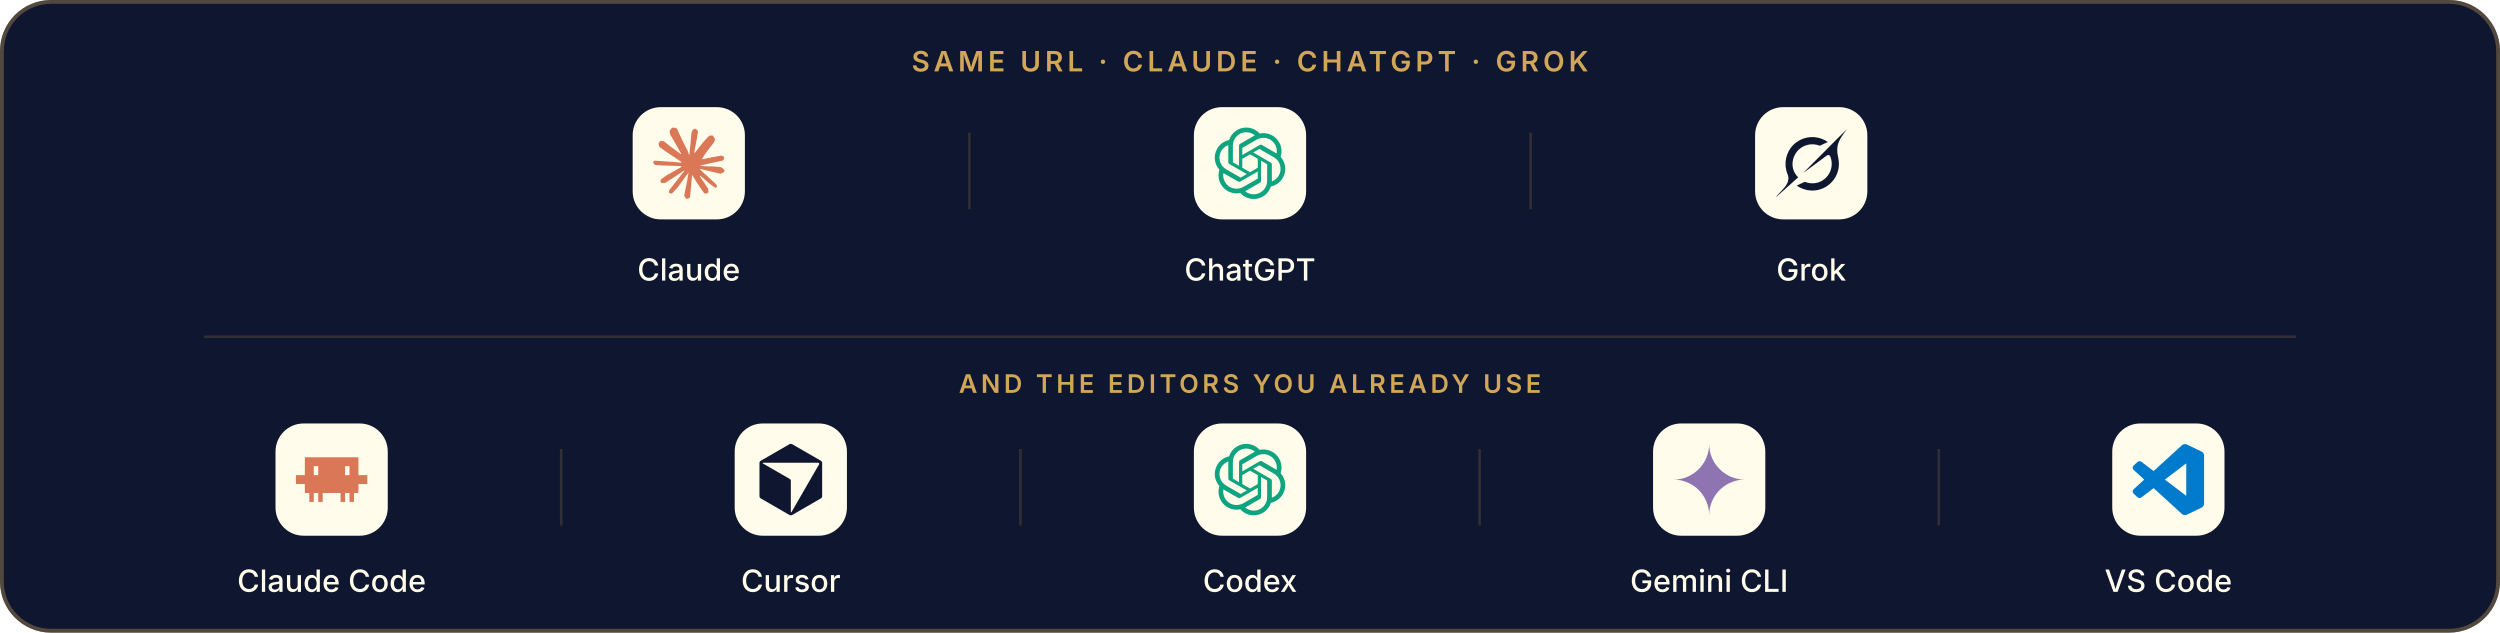
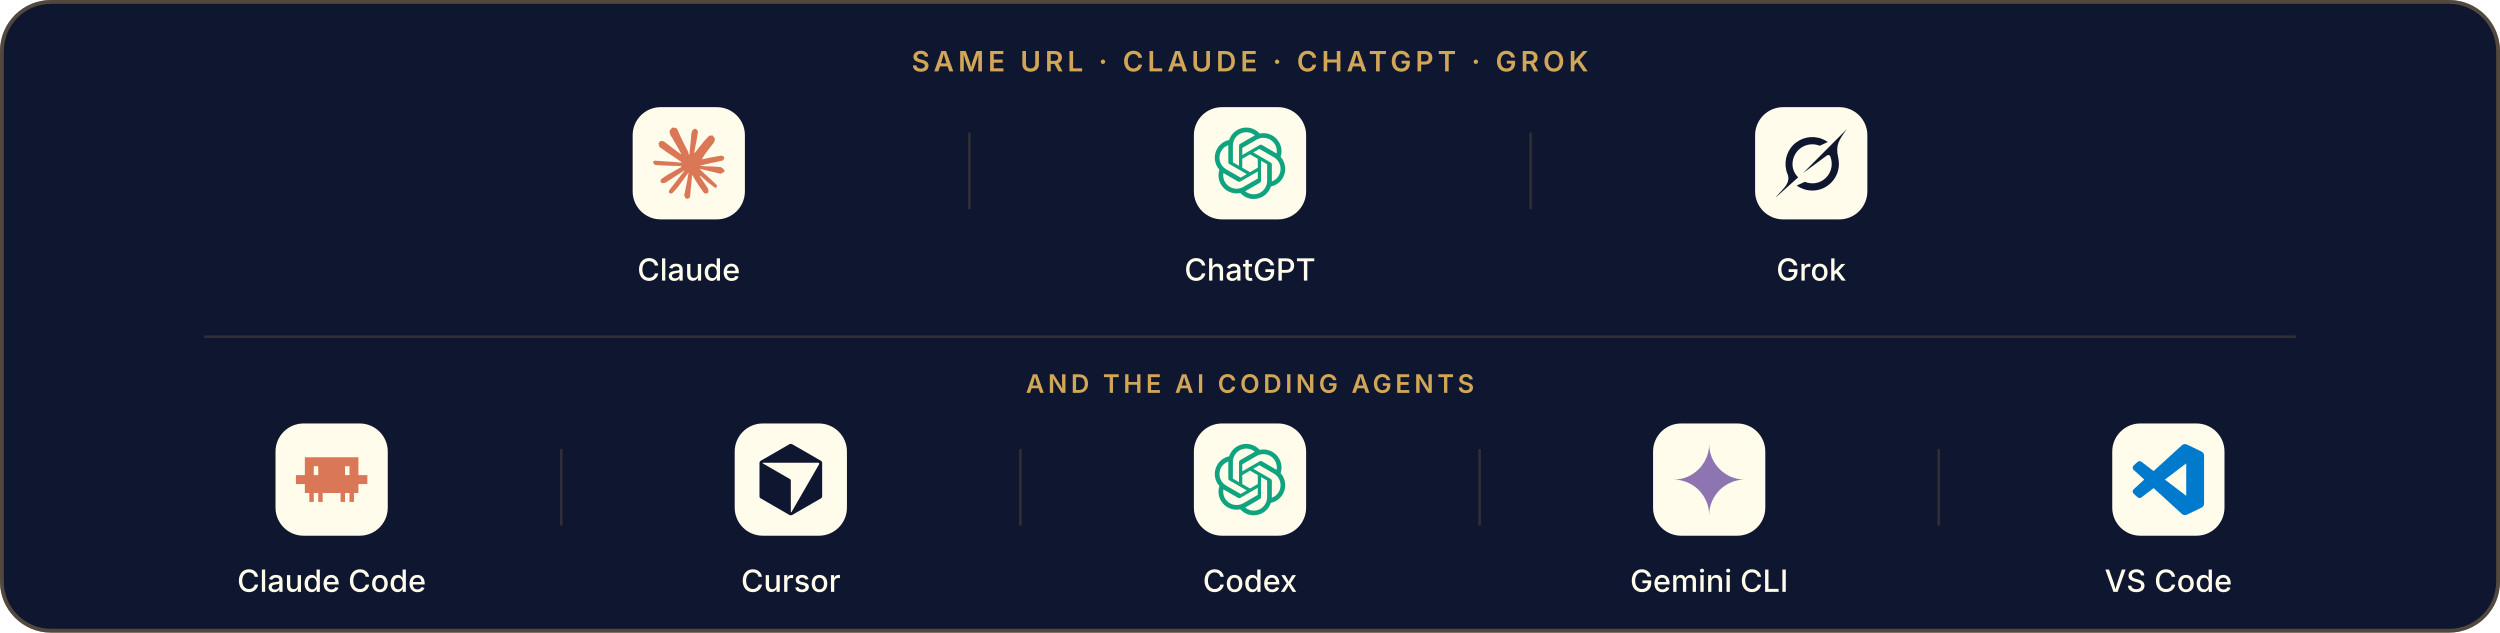
<svg xmlns="http://www.w3.org/2000/svg" viewBox="0 0 980 248" role="img" aria-label="Works with Claude, ChatGPT, Grok, Claude Code, Cursor, Codex, Gemini CLI, VS Code, and any MCP-compatible tool">
  <rect width="980" height="248" rx="20" fill="#0F162F" />
  <rect x="0.75" y="0.75" width="978.5" height="246.5" rx="19.25" fill="none" stroke="#D2A657" stroke-opacity="0.35" stroke-width="1.5" />
  <text x="490" y="28" text-anchor="middle" fill="#D2A657" font-family="ui-sans-serif, system-ui, -apple-system, Segoe UI, sans-serif" font-size="11" letter-spacing="1.6" font-weight="600">SAME URL · CLAUDE · CHATGPT · GROK</text>
  <rect x="248.0" y="42" width="44" height="44" rx="11" fill="#FFFCEB" />
  <g transform="translate(256.0,50) scale(1.1667)">
    <path fill="#D97757" fill-rule="evenodd" d="m4.714 15.956 4.717-2.647.079-.231-.079-.128h-.231l-.789-.049-2.696-.073-2.337-.097-2.265-.121-.571-.121-.534-.704.055-.352.48-.322.686.061 1.518.103 2.277.158 1.651.097 2.447.255h.389l.055-.158-.134-.097-.103-.097L6.973 9.836l-2.55-1.688-1.336-.971-.723-.492-.364-.461-.158-1.008.656-.723.88.061.225.061.892.686 1.906 1.475 2.489 1.834.364.303.146-.103.018-.073-.164-.273-1.354-2.447-1.445-2.489-.643-1.032-.17-.619c-.061-.255-.103-.467-.103-.729L6.287.134 6.7 0l.996.134.419.364.619 1.415 1.002 2.228 1.554 3.03.455.898.243.832.091.255h.158v-.146l.128-1.706.237-2.095.231-2.696.079-.759.376-.911.747-.492.583.279.48.686-.067.443-.285 1.852-.559 2.902-.364 1.943h.212l.243-.243.984-1.305 1.651-2.064.729-.82.85-.905.546-.431h1.032l.759 1.129-.34 1.166-1.062 1.348-.88 1.141-1.263 1.7-.789 1.36.073.109.188-.018 2.853-.607 1.542-.279 1.84-.316.832.389.091.395-.328.807-1.967.486-2.307.461-3.436.814-.043.03.049.061 1.548.146.662.036h1.621l3.018.225.789.522.474.638-.079.486-1.214.619-1.639-.389-3.825-.911-1.311-.328h-.182v.109l1.093 1.069 2.003 1.809 2.507 2.331.128.577-.322.455-.34-.049-2.204-1.657-.85-.747-1.925-1.621h-.128v.17l.443.65 2.344 3.521.121 1.081-.17.352-.607.212-.668-.121-1.372-1.925L14.38 17.959l-1.141-1.943-.14.079-.674 7.255-.316.37-.729.279-.607-.461-.322-.747.322-1.475.389-1.925.316-1.53.285-1.9.17-.631-.012-.043-.14.018-1.433 1.967-2.18 2.945-1.724 1.846-.413.164-.716-.37.067-.662.401-.589 2.386-3.036 1.439-1.882.929-1.087-.006-.158h-.055l-6.338 4.116-1.129.146-.486-.455.061-.747.231-.243 1.906-1.311Z" />
  </g>
  <text x="270.0" y="110" text-anchor="middle" fill="#FFFCEB" font-family="ui-sans-serif, system-ui, -apple-system, Segoe UI, sans-serif" font-size="12" font-weight="500">Claude</text>
  <line x1="380.0" y1="52" x2="380.0" y2="82" stroke="#D2A657" stroke-opacity="0.18" stroke-width="1" />
  <rect x="468.0" y="42" width="44" height="44" rx="11" fill="#FFFCEB" />
  <g transform="translate(476.0,50) scale(1.1667)">
    <path fill="#10A37F" fill-rule="evenodd" d="M22.282 9.821a5.985 5.985 0 0 0-.516-4.911 6.046 6.046 0 0 0-6.51-2.9A6.065 6.065 0 0 0 4.981 4.182a5.985 5.985 0 0 0-3.998 2.9 6.046 6.046 0 0 0 .743 7.097 5.98 5.98 0 0 0 .511 4.911 6.051 6.051 0 0 0 6.515 2.9A5.985 5.985 0 0 0 13.26 24a6.056 6.056 0 0 0 5.772-4.206 5.989 5.989 0 0 0 3.998-2.9 6.056 6.056 0 0 0-.748-7.073zm-9.022 12.608a4.476 4.476 0 0 1-2.876-1.041l.142-.08 4.778-2.758a.795.795 0 0 0 .393-.681v-6.737l2.02 1.169a.071.071 0 0 1 .038.052v5.583a4.504 4.504 0 0 1-4.495 4.494zm-9.661-4.125a4.471 4.471 0 0 1-.535-3.014l.142.085 4.783 2.758a.771.771 0 0 0 .781 0l5.843-3.369v2.332a.08.08 0 0 1-.033.061L9.74 19.95a4.499 4.499 0 0 1-6.141-1.646zM2.341 7.896a4.485 4.485 0 0 1 2.365-1.973V11.6a.766.766 0 0 0 .388.676l5.814 3.354-2.02 1.169a.076.076 0 0 1-.071 0l-4.83-2.787A4.504 4.504 0 0 1 2.341 7.872zm16.596 3.856L13.104 8.364 15.119 7.2a.076.076 0 0 1 .071 0l4.83 2.791a4.494 4.494 0 0 1-.676 8.104v-5.677a.79.79 0 0 0-.407-.667zm2.011-3.023l-.142-.085-4.774-2.782a.776.776 0 0 0-.785 0L9.409 9.23V6.897a.066.066 0 0 1 .028-.061l4.83-2.787a4.499 4.499 0 0 1 6.68 4.66zM8.306 12.863l-2.02-1.164a.08.08 0 0 1-.038-.057V6.074a4.499 4.499 0 0 1 7.376-3.454l-.142.081L8.704 5.459a.795.795 0 0 0-.393.681zm1.098-2.365l2.602-1.5 2.607 1.5v2.999l-2.597 1.5-2.607-1.5Z" />
  </g>
  <text x="490.0" y="110" text-anchor="middle" fill="#FFFCEB" font-family="ui-sans-serif, system-ui, -apple-system, Segoe UI, sans-serif" font-size="12" font-weight="500">ChatGPT</text>
  <line x1="600.0" y1="52" x2="600.0" y2="82" stroke="#D2A657" stroke-opacity="0.18" stroke-width="1" />
  <rect x="688.0" y="42" width="44" height="44" rx="11" fill="#FFFCEB" />
  <g transform="translate(696.0,50) scale(1.1667)">
    <path fill="#0F162F" fill-rule="evenodd" d="M9.27 15.29l7.978-5.897c.391-.29.95-.177 1.137.272.98 2.369.542 5.215-1.41 7.169-1.951 1.954-4.667 2.382-7.149 1.406l-2.711 1.257c3.889 2.661 8.611 2.003 11.562-.953 2.341-2.344 3.066-5.539 2.388-8.42l.006.007c-.983-4.232.242-5.924 2.75-9.383.06-.082.12-.164.179-.248l-3.301 3.305v-.01L9.267 15.292M7.623 16.723c-2.792-2.67-2.31-6.801.071-9.184 1.761-1.763 4.647-2.483 7.166-1.425l2.705-1.25a7.808 7.808 0 00-1.829-1A8.975 8.975 0 005.984 5.83c-2.533 2.536-3.33 6.436-1.962 9.764 1.022 2.487-.653 4.246-2.34 6.022-.599.63-1.199 1.259-1.682 1.925l7.62-6.815" />
  </g>
  <text x="710.0" y="110" text-anchor="middle" fill="#FFFCEB" font-family="ui-sans-serif, system-ui, -apple-system, Segoe UI, sans-serif" font-size="12" font-weight="500">Grok</text>
  <line x1="80" y1="132" x2="900" y2="132" stroke="#D2A657" stroke-opacity="0.18" stroke-width="1" />
-   <text x="490" y="154" text-anchor="middle" fill="#D2A657" font-family="ui-sans-serif, system-ui, -apple-system, Segoe UI, sans-serif" font-size="10" letter-spacing="1.4" font-weight="600">AND THE EDITORS YOU ALREADY USE</text>
+   <text x="490" y="154" text-anchor="middle" fill="#D2A657" font-family="ui-sans-serif, system-ui, -apple-system, Segoe UI, sans-serif" font-size="10" letter-spacing="1.4" font-weight="600">AND THE AI CODING AGENTS</text>
  <rect x="108.0" y="166" width="44" height="44" rx="11" fill="#FFFCEB" />
  <g transform="translate(116.0,174) scale(1.1667)">
    <path fill="#D97757" fill-rule="evenodd" d="M21 10.5h3v3h-3v3h-1.5v3H18v-3h-1.5v3H15v-3H9v3H7.5v-3H6v3H4.5v-3H3v-3H0v-3h3v-6h18Zm-15 0h1.5v-3H6Zm10.5 0H18v-3h-1.5z" />
  </g>
  <text x="130.0" y="232" text-anchor="middle" fill="#FFFCEB" font-family="ui-sans-serif, system-ui, -apple-system, Segoe UI, sans-serif" font-size="12" font-weight="500">Claude Code</text>
  <line x1="220.0" y1="176" x2="220.0" y2="206" stroke="#D2A657" stroke-opacity="0.18" stroke-width="1" />
  <rect x="288.0" y="166" width="44" height="44" rx="11" fill="#FFFCEB" />
  <g transform="translate(296.0,174) scale(1.1667)">
    <path fill="#0F162F" fill-rule="evenodd" d="M11.503.131 1.891 5.678a.84.84 0 0 0-.42.726v11.188c0 .3.162.575.42.724l9.609 5.55a1 1 0 0 0 .998 0l9.61-5.55a.84.84 0 0 0 .42-.724V6.404a.84.84 0 0 0-.42-.726L12.497.131a1.01 1.01 0 0 0-.996 0M2.657 6.338h18.55c.263 0 .43.287.297.515L12.23 22.918c-.062.107-.229.064-.229-.06V12.335a.59.59 0 0 0-.295-.51l-9.11-5.257c-.109-.063-.064-.23.061-.23" />
  </g>
  <text x="310.0" y="232" text-anchor="middle" fill="#FFFCEB" font-family="ui-sans-serif, system-ui, -apple-system, Segoe UI, sans-serif" font-size="12" font-weight="500">Cursor</text>
  <line x1="400.0" y1="176" x2="400.0" y2="206" stroke="#D2A657" stroke-opacity="0.18" stroke-width="1" />
  <rect x="468.0" y="166" width="44" height="44" rx="11" fill="#FFFCEB" />
  <g transform="translate(476.0,174) scale(1.1667)">
    <path fill="#10A37F" fill-rule="evenodd" d="M22.282 9.821a5.985 5.985 0 0 0-.516-4.911 6.046 6.046 0 0 0-6.51-2.9A6.065 6.065 0 0 0 4.981 4.182a5.985 5.985 0 0 0-3.998 2.9 6.046 6.046 0 0 0 .743 7.097 5.98 5.98 0 0 0 .511 4.911 6.051 6.051 0 0 0 6.515 2.9A5.985 5.985 0 0 0 13.26 24a6.056 6.056 0 0 0 5.772-4.206 5.989 5.989 0 0 0 3.998-2.9 6.056 6.056 0 0 0-.748-7.073zm-9.022 12.608a4.476 4.476 0 0 1-2.876-1.041l.142-.08 4.778-2.758a.795.795 0 0 0 .393-.681v-6.737l2.02 1.169a.071.071 0 0 1 .038.052v5.583a4.504 4.504 0 0 1-4.495 4.494zm-9.661-4.125a4.471 4.471 0 0 1-.535-3.014l.142.085 4.783 2.758a.771.771 0 0 0 .781 0l5.843-3.369v2.332a.08.08 0 0 1-.033.061L9.74 19.95a4.499 4.499 0 0 1-6.141-1.646zM2.341 7.896a4.485 4.485 0 0 1 2.365-1.973V11.6a.766.766 0 0 0 .388.676l5.814 3.354-2.02 1.169a.076.076 0 0 1-.071 0l-4.83-2.787A4.504 4.504 0 0 1 2.341 7.872zm16.596 3.856L13.104 8.364 15.119 7.2a.076.076 0 0 1 .071 0l4.83 2.791a4.494 4.494 0 0 1-.676 8.104v-5.677a.79.79 0 0 0-.407-.667zm2.011-3.023l-.142-.085-4.774-2.782a.776.776 0 0 0-.785 0L9.409 9.23V6.897a.066.066 0 0 1 .028-.061l4.83-2.787a4.499 4.499 0 0 1 6.68 4.66zM8.306 12.863l-2.02-1.164a.08.08 0 0 1-.038-.057V6.074a4.499 4.499 0 0 1 7.376-3.454l-.142.081L8.704 5.459a.795.795 0 0 0-.393.681zm1.098-2.365l2.602-1.5 2.607 1.5v2.999l-2.597 1.5-2.607-1.5Z" />
  </g>
  <text x="490.0" y="232" text-anchor="middle" fill="#FFFCEB" font-family="ui-sans-serif, system-ui, -apple-system, Segoe UI, sans-serif" font-size="12" font-weight="500">Codex</text>
  <line x1="580.0" y1="176" x2="580.0" y2="206" stroke="#D2A657" stroke-opacity="0.18" stroke-width="1" />
  <rect x="648.0" y="166" width="44" height="44" rx="11" fill="#FFFCEB" />
  <g transform="translate(656.0,174) scale(1.1667)">
    <path fill="#8E75B2" fill-rule="evenodd" d="M11.04 19.32Q12 21.51 12 24q0-2.49.93-4.68.96-2.19 2.58-3.81t3.81-2.55Q21.51 12 24 12q-2.49 0-4.68-.93a12.3 12.3 0 0 1-3.81-2.58 12.3 12.3 0 0 1-2.58-3.81Q12 2.49 12 0q0 2.49-.96 4.68-.93 2.19-2.55 3.81a12.3 12.3 0 0 1-3.81 2.58Q2.49 12 0 12q2.49 0 4.68.96 2.19.93 3.81 2.55t2.55 3.81" />
  </g>
  <text x="670.0" y="232" text-anchor="middle" fill="#FFFCEB" font-family="ui-sans-serif, system-ui, -apple-system, Segoe UI, sans-serif" font-size="12" font-weight="500">Gemini CLI</text>
  <line x1="760.0" y1="176" x2="760.0" y2="206" stroke="#D2A657" stroke-opacity="0.18" stroke-width="1" />
  <rect x="828.0" y="166" width="44" height="44" rx="11" fill="#FFFCEB" />
  <g transform="translate(836.0,174) scale(1.1667)">
    <path fill="#007ACC" fill-rule="evenodd" d="M23.15 2.587L18.21.21a1.494 1.494 0 0 0-1.705.29l-9.46 8.63-4.12-3.128a.999.999 0 0 0-1.276.057L.327 7.261A1 1 0 0 0 .326 8.74L3.899 12 .326 15.26a1 1 0 0 0 .001 1.479L1.65 17.94a.999.999 0 0 0 1.276.057l4.12-3.128 9.46 8.63a1.492 1.492 0 0 0 1.704.29l4.942-2.377A1.5 1.5 0 0 0 24 20.06V3.939a1.5 1.5 0 0 0-.85-1.352zm-5.146 14.861L10.826 12l7.178-5.448v10.896z" />
  </g>
  <text x="850.0" y="232" text-anchor="middle" fill="#FFFCEB" font-family="ui-sans-serif, system-ui, -apple-system, Segoe UI, sans-serif" font-size="12" font-weight="500">VS Code</text>
</svg>
